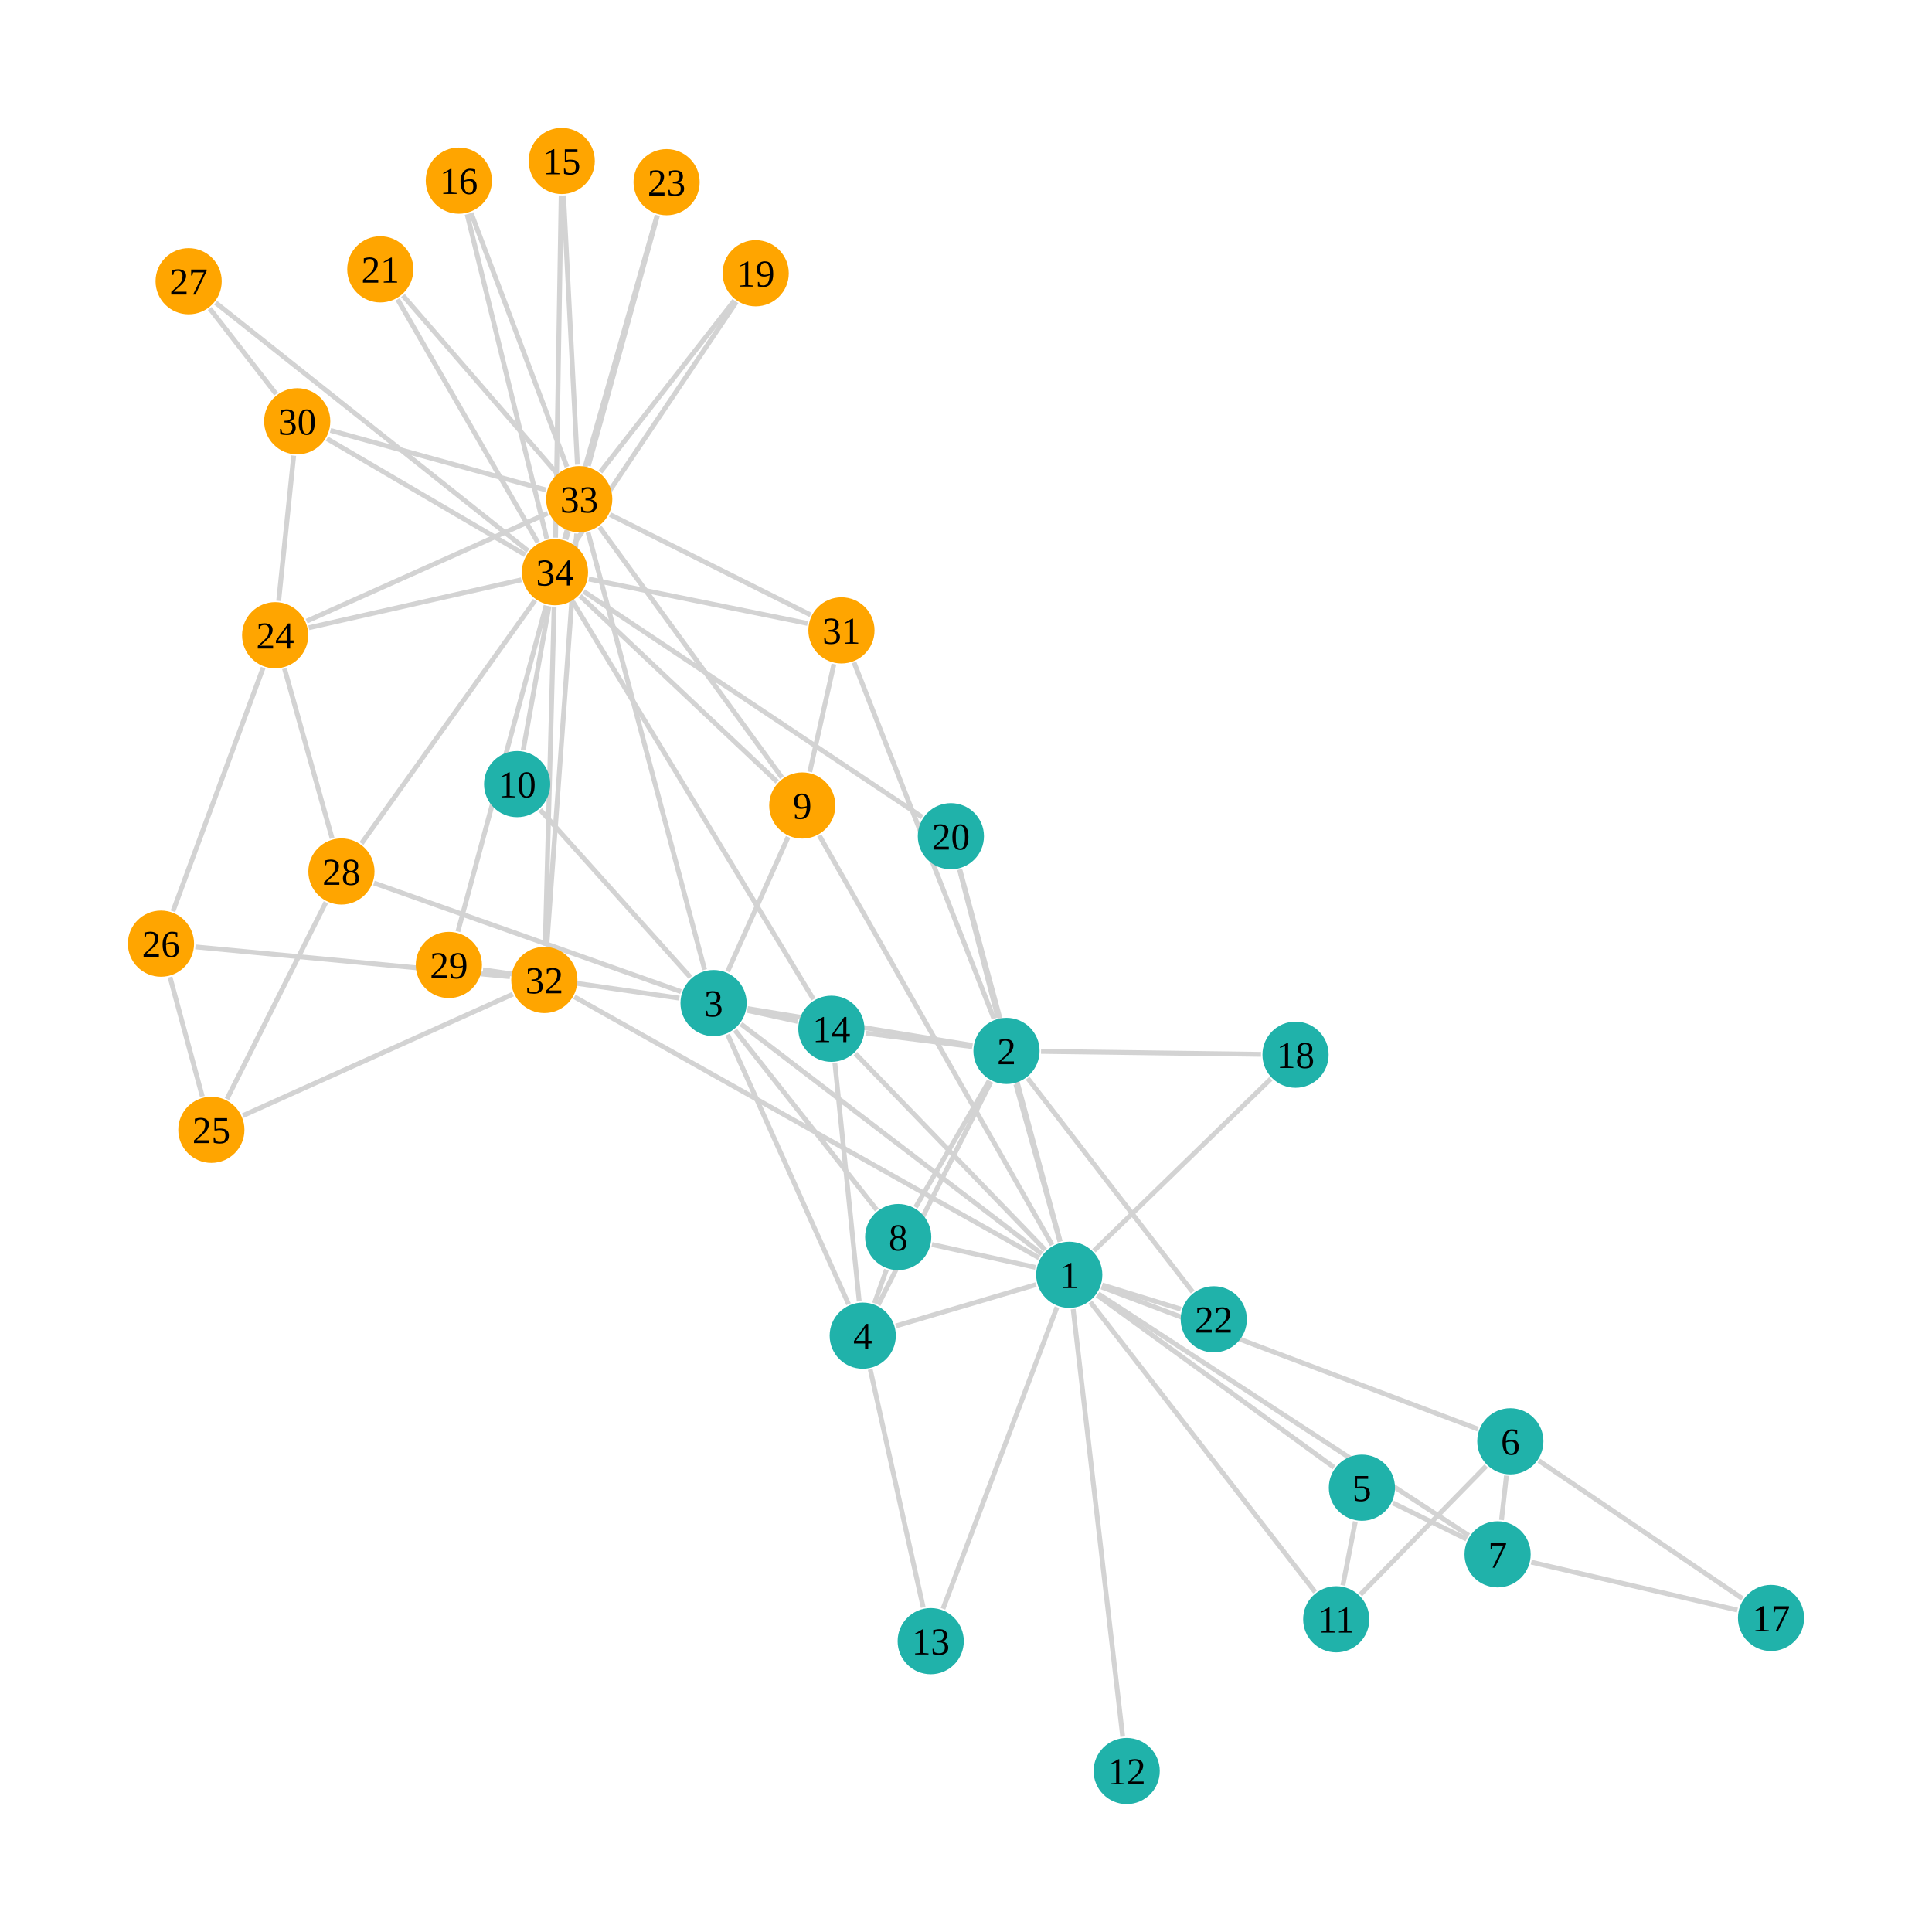
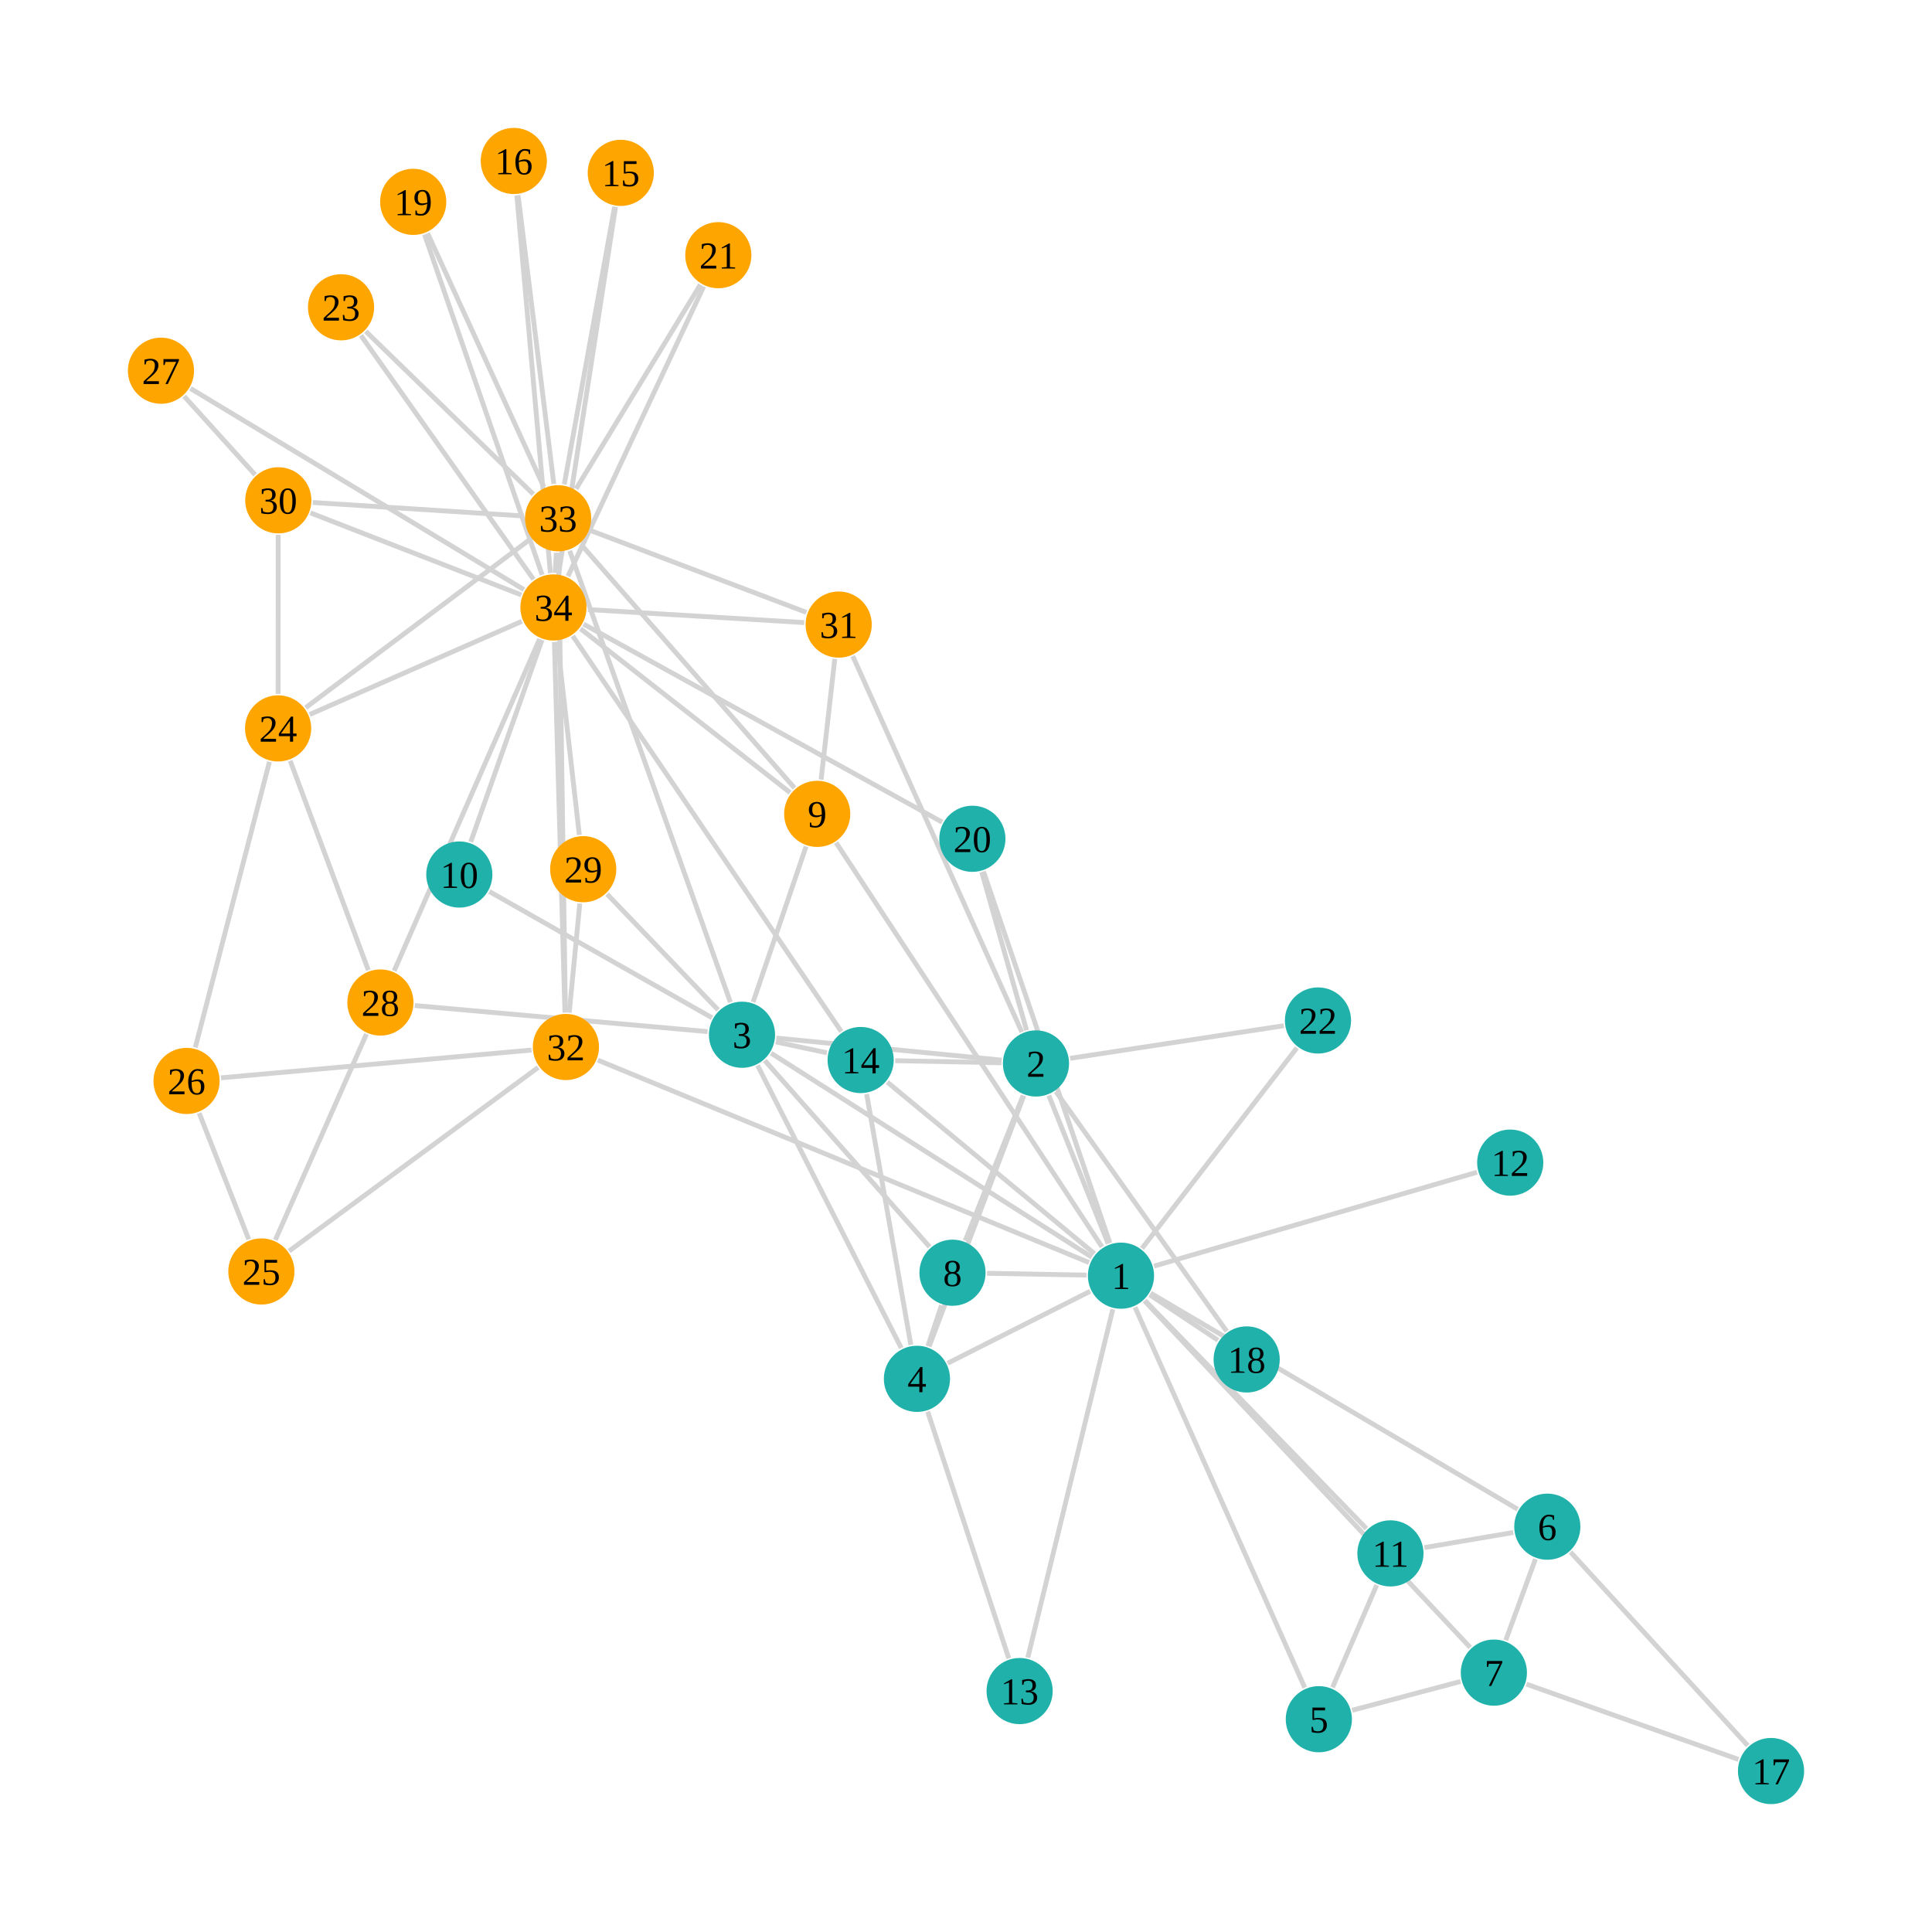
<svg xmlns="http://www.w3.org/2000/svg" xmlns:xlink="http://www.w3.org/1999/xlink" version="1.2" width="203.2mm" height="203.2mm" viewBox="0 0 203.2 203.2" stroke="none" fill="#000000" stroke-width="0.3" font-size="3.88">
-   <g stroke-width="0.51" fill="#000000" fill-opacity="0.000" stroke="#D3D3D3" id="img-2d2726e1-1">
-     <path fill="none" d="M111.48,130.59 L 106.84 114.03" />
-     <path fill="none" d="M109.57,131.88 L 77.93 107.7" />
-     <path fill="none" d="M108.97,135.11 L 94.22 139.46" />
-     <path fill="none" d="M115.39,136.22 L 140.31 154.33" />
-     <path fill="none" d="M115.85,135.36 L 155.45 150.31" />
-     <path fill="none" d="M115.5,136.07 L 154.47 161.49" />
-     <path fill="none" d="M108.91,133.3 L 98.02 130.89" />
-     <path fill="none" d="M110.66,130.93 L 86.17 87.87" />
-     <path fill="none" d="M114.68,136.95 L 138.32 167.44" />
-     <path fill="none" d="M112.87,137.69 L 118.08 182.66" />
-     <path fill="none" d="M111.17,137.48 L 99.18 169.21" />
-     <path fill="none" d="M109.93,131.47 L 89.97 110.81" />
-     <path fill="none" d="M115.06,131.55 L 133.66 113.47" />
-     <path fill="none" d="M111.51,130.58 L 100.95 91.46" />
-     <path fill="none" d="M115.93,135.15 L 124.19 137.69" />
-     <path fill="none" d="M109.29,132.3 L 60.41 104.84" />
-     <path fill="none" d="M102.28,109.95 L 78.63 106.08" />
-     <path fill="none" d="M104.23,113.77 L 92.37 137.24" />
-     <path fill="none" d="M104.04,113.67 L 96.3 126.97" />
-     <path fill="none" d="M102.26,110.08 L 91.05 108.66" />
-     <path fill="none" d="M109.49,110.58 L 132.63 110.89" />
-     <path fill="none" d="M104.95,107.02 L 100.92 91.46" />
-     <path fill="none" d="M108.08,113.4 L 125.44 135.89" />
-     <path fill="none" d="M104.54,107.15 L 89.82 69.67" />
-     <path fill="none" d="M76.53,108.81 L 89.25 137.17" />
-     <path fill="none" d="M77.3,108.35 L 92.22 127.26" />
-     <path fill="none" d="M76.53,102.18 L 82.89 88.03" />
-     <path fill="none" d="M72.62,102.79 L 56.81 85.17" />
-     <path fill="none" d="M78.59,106.27 L 83.9 107.43" />
-     <path fill="none" d="M71.62,104.29 L 39.33 92.87" />
-     <path fill="none" d="M71.45,104.98 L 50.81 102" />
-     <path fill="none" d="M74.11,101.99 L 61.85 56" />
-     <path fill="none" d="M91.97,137.07 L 93.24 133.53" />
-     <path fill="none" d="M91.53,144.03 L 97.1 169.06" />
-     <path fill="none" d="M90.37,136.87 L 87.81 111.81" />
-     <path fill="none" d="M146.5,158.07 L 154.25 161.88" />
-     <path fill="none" d="M142.55,160.03 L 141.24 166.74" />
-     <path fill="none" d="M158.44,155.2 L 157.92 159.87" />
-     <path fill="none" d="M156.31,154.19 L 143.08 167.71" />
-     <path fill="none" d="M161.85,153.63 L 183.26 168.13" />
-     <path fill="none" d="M161.05,164.3 L 182.73 169.34" />
-     <path fill="none" d="M85.17,81.18 L 87.71 69.84" />
-     <path fill="none" d="M82.24,81.78 L 63.05 55.43" />
-     <path fill="none" d="M81.74,82.23 L 61.01 62.67" />
-     <path fill="none" d="M55.03,78.89 L 57.74 63.76" />
-     <path fill="none" d="M85.56,105.1 L 60.25 63.29" />
-     <path fill="none" d="M59.27,20.56 L 60.73 48.87" />
-     <path fill="none" d="M59.02,20.56 L 58.43 56.55" />
-     <path fill="none" d="M49.55,22.4 L 59.63 49.1" />
-     <path fill="none" d="M49.13,22.53 L 57.51 56.66" />
-     <path fill="none" d="M77.24,31.6 L 63.15 49.64" />
-     <path fill="none" d="M77.45,31.75 L 60.4 57.17" />
-     <path fill="none" d="M96.99,85.94 L 61.39 62.2" />
-     <path fill="none" d="M42.38,31.08 L 58.54 49.75" />
-     <path fill="none" d="M41.82,31.48 L 56.56 57.04" />
-     <path fill="none" d="M69.15,22.66 L 61.88 49" />
-     <path fill="none" d="M69.11,22.65 L 59.37 56.69" />
-     <path fill="none" d="M27.68,70.22 L 18.19 95.85" />
-     <path fill="none" d="M29.92,70.31 L 34.93 88.17" />
-     <path fill="none" d="M29.31,63.2 L 30.89 47.92" />
-     <path fill="none" d="M32.25,65.33 L 57.6 53.98" />
-     <path fill="none" d="M32.48,66.02 L 54.83 60.98" />
-     <path fill="none" d="M21.28,115.33 L 17.88 102.76" />
-     <path fill="none" d="M23.87,115.59 L 34.28 94.9" />
-     <path fill="none" d="M25.54,117.34 L 53.94 104.56" />
-     <path fill="none" d="M20.55,99.59 L 53.63 102.72" />
-     <path fill="none" d="M22.06,32.45 L 29.04 41.44" />
-     <path fill="none" d="M22.68,31.84 L 55.53 57.93" />
-     <path fill="none" d="M38.02,88.71 L 56.27 63.14" />
-     <path fill="none" d="M50.8,102.05 L 53.66 102.5" />
-     <path fill="none" d="M48.16,97.98 L 57.43 63.69" />
-     <path fill="none" d="M34.76,45.27 L 57.42 51.53" />
-     <path fill="none" d="M34.39,46.14 L 55.24 58.35" />
-     <path fill="none" d="M85.25,64.67 L 64.16 54.12" />
-     <path fill="none" d="M84.94,65.57 L 61.93 60.9" />
-     <path fill="none" d="M57.51,99.45 L 60.65 56.12" />
-     <path fill="none" d="M57.34,99.44 L 58.28 63.81" />
-     <path fill="none" d="M59.78,55.94 L 59.51 56.74" />
+   <g stroke-width="0.51" fill="#000000" fill-opacity="0.000" stroke="#D3D3D3" id="img-8dd89c2f-1">
+     <path fill="none" d="M116.55,130.8 L 110.31 115.22" />
+     <path fill="none" d="M114.83,132.22 L 81.1 110.77" />
+     <path fill="none" d="M114.66,135.81 L 99.67 143.38" />
+     <path fill="none" d="M119.38,137.49 L 137.23 177.5" />
+     <path fill="none" d="M121.02,136.01 L 159.61 158.73" />
+     <path fill="none" d="M120.38,136.82 L 154.63 173.27" />
+     <path fill="none" d="M114.27,134.11 L 103.81 133.92" />
+     <path fill="none" d="M115.9,131.14 L 87.94 88.63" />
+     <path fill="none" d="M120.42,136.78 L 143.71 160.77" />
+     <path fill="none" d="M121.38,133.16 L 155.35 123.29" />
+     <path fill="none" d="M117.04,137.7 L 108.1 174.34" />
+     <path fill="none" d="M115.1,131.85 L 93.32 113.81" />
+     <path fill="none" d="M120.92,136.18 L 128.1 140.96" />
+     <path fill="none" d="M116.73,130.73 L 103.44 91.66" />
+     <path fill="none" d="M120.11,131.3 L 136.4 110.21" />
+     <path fill="none" d="M114.54,132.79 L 62.88 111.5" />
+     <path fill="none" d="M105.35,111.5 L 81.65 109.18" />
+     <path fill="none" d="M107.68,115.25 L 97.72 141.62" />
+     <path fill="none" d="M107.61,115.22 L 101.52 130.49" />
+     <path fill="none" d="M105.33,111.78 L 94.15 111.56" />
+     <path fill="none" d="M111.06,114.81 L 129.02 140.02" />
+     <path fill="none" d="M107.97,108.36 L 103.26 91.72" />
+     <path fill="none" d="M112.55,111.31 L 135.03 107.88" />
+     <path fill="none" d="M107.47,108.54 L 89.69 69" />
+     <path fill="none" d="M79.68,112.06 L 94.79 141.78" />
+     <path fill="none" d="M80.44,111.54 L 97.77 131.14" />
+     <path fill="none" d="M79.21,105.39 L 84.78 89.03" />
+     <path fill="none" d="M74.88,107.04 L 51.47 93.77" />
+     <path fill="none" d="M81.59,109.58 L 86.97 110.73" />
+     <path fill="none" d="M74.42,108.5 L 43.62 105.76" />
+     <path fill="none" d="M75.52,106.21 L 63.85 94.04" />
+     <path fill="none" d="M76.82,105.41 L 59.92 57.93" />
+     <path fill="none" d="M97.59,141.58 L 99.02 137.3" />
+     <path fill="none" d="M97.57,148.47 L 106.1 174.42" />
+     <path fill="none" d="M95.8,141.45 L 91.15 115.07" />
+     <path fill="none" d="M142.22,179.88 L 153.61 176.85" />
+     <path fill="none" d="M140.15,177.48 L 144.8 166.71" />
+     <path fill="none" d="M161.49,163.98 L 158.37 172.51" />
+     <path fill="none" d="M159.16,161.18 L 149.81 162.77" />
+     <path fill="none" d="M165.19,163.25 L 183.82 183.59" />
+     <path fill="none" d="M160.54,177.13 L 182.85 185.05" />
+     <path fill="none" d="M86.36,81.99 L 87.8 69.3" />
+     <path fill="none" d="M83.56,82.87 L 61.09 57.24" />
+     <path fill="none" d="M83.09,83.36 L 61.06 66.13" />
+     <path fill="none" d="M49.51,88.55 L 57 67.31" />
+     <path fill="none" d="M88.48,108.49 L 60.24 66.89" />
+     <path fill="none" d="M64.64,21.75 L 59.35 50.94" />
+     <path fill="none" d="M64.74,21.76 L 58.76 60.3" />
+     <path fill="none" d="M54.49,20.54 L 58.25 50.9" />
+     <path fill="none" d="M54.36,20.55 L 57.89 60.27" />
+     <path fill="none" d="M44.97,24.53 L 57.19 51.21" />
+     <path fill="none" d="M44.65,24.66 L 57.02 60.46" />
+     <path fill="none" d="M99.09,86.47 L 61.38 65.64" />
+     <path fill="none" d="M73.66,29.94 L 60.59 51.41" />
+     <path fill="none" d="M74.01,30.13 L 59.74 60.6" />
+     <path fill="none" d="M38.47,34.85 L 56.09 51.98" />
+     <path fill="none" d="M37.96,35.28 L 56.11 60.93" />
+     <path fill="none" d="M28.34,80.12 L 20.54 110.17" />
+     <path fill="none" d="M30.52,80.01 L 38.74 102.04" />
+     <path fill="none" d="M29.25,72.98 L 29.26 56.25" />
+     <path fill="none" d="M32.15,74.43 L 55.79 56.69" />
+     <path fill="none" d="M32.57,75.15 L 54.88 65.35" />
+     <path fill="none" d="M26.16,130.35 L 20.95 117.07" />
+     <path fill="none" d="M28.96,130.41 L 38.54 108.76" />
+     <path fill="none" d="M30.41,131.58 L 56.6 112.27" />
+     <path fill="none" d="M23.24,113.36 L 55.9 110.44" />
+     <path fill="none" d="M19.37,41.68 L 26.83 49.93" />
+     <path fill="none" d="M20.04,40.86 L 55.1 62.01" />
+     <path fill="none" d="M41.46,102.11 L 56.75 67.22" />
+     <path fill="none" d="M60.98,95.03 L 59.87 106.5" />
+     <path fill="none" d="M60.93,87.81 L 58.62 67.5" />
+     <path fill="none" d="M32.89,52.85 L 55.07 54.27" />
+     <path fill="none" d="M32.65,53.94 L 54.82 62.57" />
+     <path fill="none" d="M84.81,64.41 L 62.09 55.79" />
+     <path fill="none" d="M84.58,65.48 L 61.83 64.11" />
+     <path fill="none" d="M59.47,106.49 L 58.75 58.14" />
+     <path fill="none" d="M59.42,106.49 L 58.31 67.52" />
+     <path fill="none" d="M58.51,58.13 L 58.4 60.26" />
  </g>
-   <g stroke-width="0.51" stroke="#D3D3D3" id="img-2d2726e1-2">
+   <g stroke-width="0.51" stroke="#D3D3D3" id="img-8dd89c2f-2">
</g>
-   <g font-size="4" stroke="#000000" stroke-opacity="0.000" fill="#000000" id="img-2d2726e1-3">
+   <g font-size="4" stroke="#000000" stroke-opacity="0.000" fill="#000000" id="img-8dd89c2f-3">
</g>
-   <g stroke-width="0" stroke="#000000" stroke-opacity="0.000" id="img-2d2726e1-4">
-     <use xlink:href="#img-2d2726e1-5" x="112.46" y="134.08" fill="#20B2AA" />
-     <use xlink:href="#img-2d2726e1-5" x="105.86" y="110.53" fill="#20B2AA" />
-     <use xlink:href="#img-2d2726e1-5" x="75.05" y="105.5" fill="#20B2AA" />
-     <use xlink:href="#img-2d2726e1-5" x="90.74" y="140.48" fill="#20B2AA" />
-     <use xlink:href="#img-2d2726e1-5" x="143.24" y="156.47" fill="#20B2AA" />
-     <use xlink:href="#img-2d2726e1-5" x="158.85" y="151.59" fill="#20B2AA" />
-     <use xlink:href="#img-2d2726e1-5" x="157.51" y="163.48" fill="#20B2AA" />
-     <use xlink:href="#img-2d2726e1-5" x="94.47" y="130.11" fill="#20B2AA" />
-     <use xlink:href="#img-2d2726e1-5" x="84.38" y="84.72" fill="#FFA500" />
-     <use xlink:href="#img-2d2726e1-5" x="54.39" y="82.47" fill="#20B2AA" />
-     <use xlink:href="#img-2d2726e1-5" x="140.54" y="170.31" fill="#20B2AA" />
-     <use xlink:href="#img-2d2726e1-5" x="118.5" y="186.27" fill="#20B2AA" />
-     <use xlink:href="#img-2d2726e1-5" x="97.89" y="172.61" fill="#20B2AA" />
-     <use xlink:href="#img-2d2726e1-5" x="87.44" y="108.2" fill="#20B2AA" />
-     <use xlink:href="#img-2d2726e1-5" x="59.08" y="16.93" fill="#FFA500" />
-     <use xlink:href="#img-2d2726e1-5" x="48.26" y="19" fill="#FFA500" />
-     <use xlink:href="#img-2d2726e1-5" x="186.27" y="170.17" fill="#20B2AA" />
-     <use xlink:href="#img-2d2726e1-5" x="136.26" y="110.93" fill="#20B2AA" />
-     <use xlink:href="#img-2d2726e1-5" x="79.48" y="28.74" fill="#FFA500" />
-     <use xlink:href="#img-2d2726e1-5" x="100.01" y="87.95" fill="#20B2AA" />
-     <use xlink:href="#img-2d2726e1-5" x="40" y="28.33" fill="#FFA500" />
-     <use xlink:href="#img-2d2726e1-5" x="127.66" y="138.76" fill="#20B2AA" />
-     <use xlink:href="#img-2d2726e1-5" x="70.11" y="19.16" fill="#FFA500" />
-     <use xlink:href="#img-2d2726e1-5" x="28.94" y="66.81" fill="#FFA500" />
-     <use xlink:href="#img-2d2726e1-5" x="22.23" y="118.83" fill="#FFA500" />
-     <use xlink:href="#img-2d2726e1-5" x="16.93" y="99.25" fill="#FFA500" />
-     <use xlink:href="#img-2d2726e1-5" x="19.84" y="29.58" fill="#FFA500" />
-     <use xlink:href="#img-2d2726e1-5" x="35.91" y="91.66" fill="#FFA500" />
-     <use xlink:href="#img-2d2726e1-5" x="47.21" y="101.49" fill="#FFA500" />
-     <use xlink:href="#img-2d2726e1-5" x="31.26" y="44.31" fill="#FFA500" />
-     <use xlink:href="#img-2d2726e1-5" x="88.5" y="66.3" fill="#FFA500" />
-     <use xlink:href="#img-2d2726e1-5" x="57.25" y="103.07" fill="#FFA500" />
-     <use xlink:href="#img-2d2726e1-5" x="60.92" y="52.5" fill="#FFA500" />
-     <use xlink:href="#img-2d2726e1-5" x="58.37" y="60.18" fill="#FFA500" />
+   <g stroke-width="0" stroke="#000000" stroke-opacity="0.000" id="img-8dd89c2f-4">
+     <use xlink:href="#img-8dd89c2f-5" x="117.9" y="134.17" fill="#20B2AA" />
+     <use xlink:href="#img-8dd89c2f-5" x="108.96" y="111.85" fill="#20B2AA" />
+     <use xlink:href="#img-8dd89c2f-5" x="78.04" y="108.83" fill="#20B2AA" />
+     <use xlink:href="#img-8dd89c2f-5" x="96.44" y="145.02" fill="#20B2AA" />
+     <use xlink:href="#img-8dd89c2f-5" x="138.71" y="180.82" fill="#20B2AA" />
+     <use xlink:href="#img-8dd89c2f-5" x="162.74" y="160.57" fill="#20B2AA" />
+     <use xlink:href="#img-8dd89c2f-5" x="157.12" y="175.92" fill="#20B2AA" />
+     <use xlink:href="#img-8dd89c2f-5" x="100.18" y="133.86" fill="#20B2AA" />
+     <use xlink:href="#img-8dd89c2f-5" x="85.95" y="85.6" fill="#FFA500" />
+     <use xlink:href="#img-8dd89c2f-5" x="48.31" y="91.98" fill="#20B2AA" />
+     <use xlink:href="#img-8dd89c2f-5" x="146.24" y="163.38" fill="#20B2AA" />
+     <use xlink:href="#img-8dd89c2f-5" x="158.84" y="122.28" fill="#20B2AA" />
+     <use xlink:href="#img-8dd89c2f-5" x="107.24" y="177.86" fill="#20B2AA" />
+     <use xlink:href="#img-8dd89c2f-5" x="90.52" y="111.49" fill="#20B2AA" />
+     <use xlink:href="#img-8dd89c2f-5" x="65.29" y="18.18" fill="#FFA500" />
+     <use xlink:href="#img-8dd89c2f-5" x="54.04" y="16.93" fill="#FFA500" />
+     <use xlink:href="#img-8dd89c2f-5" x="186.27" y="186.27" fill="#20B2AA" />
+     <use xlink:href="#img-8dd89c2f-5" x="131.12" y="142.98" fill="#20B2AA" />
+     <use xlink:href="#img-8dd89c2f-5" x="43.46" y="21.23" fill="#FFA500" />
+     <use xlink:href="#img-8dd89c2f-5" x="102.27" y="88.22" fill="#20B2AA" />
+     <use xlink:href="#img-8dd89c2f-5" x="75.55" y="26.84" fill="#FFA500" />
+     <use xlink:href="#img-8dd89c2f-5" x="138.62" y="107.33" fill="#20B2AA" />
+     <use xlink:href="#img-8dd89c2f-5" x="35.87" y="32.32" fill="#FFA500" />
+     <use xlink:href="#img-8dd89c2f-5" x="29.25" y="76.61" fill="#FFA500" />
+     <use xlink:href="#img-8dd89c2f-5" x="27.49" y="133.73" fill="#FFA500" />
+     <use xlink:href="#img-8dd89c2f-5" x="19.62" y="113.69" fill="#FFA500" />
+     <use xlink:href="#img-8dd89c2f-5" x="16.93" y="38.99" fill="#FFA500" />
+     <use xlink:href="#img-8dd89c2f-5" x="40.01" y="105.44" fill="#FFA500" />
+     <use xlink:href="#img-8dd89c2f-5" x="61.34" y="91.42" fill="#FFA500" />
+     <use xlink:href="#img-8dd89c2f-5" x="29.27" y="52.62" fill="#FFA500" />
+     <use xlink:href="#img-8dd89c2f-5" x="88.21" y="65.69" fill="#FFA500" />
+     <use xlink:href="#img-8dd89c2f-5" x="59.52" y="110.12" fill="#FFA500" />
+     <use xlink:href="#img-8dd89c2f-5" x="58.7" y="54.51" fill="#FFA500" />
+     <use xlink:href="#img-8dd89c2f-5" x="58.21" y="63.89" fill="#FFA500" />
  </g>
-   <g font-size="4" stroke="#000000" stroke-opacity="0.000" fill="#000000" id="img-2d2726e1-6">
-     <text x="112.46" y="134.08" text-anchor="middle" dy="0.35em">1</text>
-     <text x="105.86" y="110.53" text-anchor="middle" dy="0.35em">2</text>
-     <text x="75.05" y="105.5" text-anchor="middle" dy="0.35em">3</text>
-     <text x="90.74" y="140.48" text-anchor="middle" dy="0.35em">4</text>
-     <text x="143.24" y="156.47" text-anchor="middle" dy="0.35em">5</text>
-     <text x="158.85" y="151.59" text-anchor="middle" dy="0.35em">6</text>
-     <text x="157.51" y="163.48" text-anchor="middle" dy="0.35em">7</text>
-     <text x="94.47" y="130.11" text-anchor="middle" dy="0.35em">8</text>
-     <text x="84.38" y="84.72" text-anchor="middle" dy="0.35em">9</text>
-     <text x="54.39" y="82.47" text-anchor="middle" dy="0.35em">10</text>
-     <text x="140.54" y="170.31" text-anchor="middle" dy="0.35em">11</text>
-     <text x="118.5" y="186.27" text-anchor="middle" dy="0.35em">12</text>
-     <text x="97.89" y="172.61" text-anchor="middle" dy="0.35em">13</text>
-     <text x="87.44" y="108.2" text-anchor="middle" dy="0.35em">14</text>
-     <text x="59.08" y="16.93" text-anchor="middle" dy="0.35em">15</text>
-     <text x="48.26" y="19" text-anchor="middle" dy="0.35em">16</text>
-     <text x="186.27" y="170.17" text-anchor="middle" dy="0.35em">17</text>
-     <text x="136.26" y="110.93" text-anchor="middle" dy="0.35em">18</text>
-     <text x="79.48" y="28.74" text-anchor="middle" dy="0.35em">19</text>
-     <text x="100.01" y="87.95" text-anchor="middle" dy="0.35em">20</text>
-     <text x="40" y="28.33" text-anchor="middle" dy="0.35em">21</text>
-     <text x="127.66" y="138.76" text-anchor="middle" dy="0.35em">22</text>
-     <text x="70.11" y="19.16" text-anchor="middle" dy="0.35em">23</text>
-     <text x="28.94" y="66.81" text-anchor="middle" dy="0.35em">24</text>
-     <text x="22.23" y="118.83" text-anchor="middle" dy="0.35em">25</text>
-     <text x="16.93" y="99.25" text-anchor="middle" dy="0.35em">26</text>
-     <text x="19.84" y="29.58" text-anchor="middle" dy="0.35em">27</text>
-     <text x="35.91" y="91.66" text-anchor="middle" dy="0.35em">28</text>
-     <text x="47.21" y="101.49" text-anchor="middle" dy="0.35em">29</text>
-     <text x="31.26" y="44.31" text-anchor="middle" dy="0.35em">30</text>
-     <text x="88.5" y="66.3" text-anchor="middle" dy="0.35em">31</text>
-     <text x="57.25" y="103.07" text-anchor="middle" dy="0.35em">32</text>
-     <text x="60.92" y="52.5" text-anchor="middle" dy="0.35em">33</text>
-     <text x="58.37" y="60.18" text-anchor="middle" dy="0.35em">34</text>
+   <g font-size="4" stroke="#000000" stroke-opacity="0.000" fill="#000000" id="img-8dd89c2f-6">
+     <text x="117.9" y="134.17" text-anchor="middle" dy="0.35em">1</text>
+     <text x="108.96" y="111.85" text-anchor="middle" dy="0.35em">2</text>
+     <text x="78.04" y="108.83" text-anchor="middle" dy="0.35em">3</text>
+     <text x="96.44" y="145.02" text-anchor="middle" dy="0.35em">4</text>
+     <text x="138.71" y="180.82" text-anchor="middle" dy="0.35em">5</text>
+     <text x="162.74" y="160.57" text-anchor="middle" dy="0.35em">6</text>
+     <text x="157.12" y="175.92" text-anchor="middle" dy="0.35em">7</text>
+     <text x="100.18" y="133.86" text-anchor="middle" dy="0.35em">8</text>
+     <text x="85.95" y="85.6" text-anchor="middle" dy="0.35em">9</text>
+     <text x="48.31" y="91.98" text-anchor="middle" dy="0.35em">10</text>
+     <text x="146.24" y="163.38" text-anchor="middle" dy="0.35em">11</text>
+     <text x="158.84" y="122.28" text-anchor="middle" dy="0.35em">12</text>
+     <text x="107.24" y="177.86" text-anchor="middle" dy="0.35em">13</text>
+     <text x="90.52" y="111.49" text-anchor="middle" dy="0.35em">14</text>
+     <text x="65.29" y="18.18" text-anchor="middle" dy="0.35em">15</text>
+     <text x="54.04" y="16.93" text-anchor="middle" dy="0.35em">16</text>
+     <text x="186.27" y="186.27" text-anchor="middle" dy="0.35em">17</text>
+     <text x="131.12" y="142.98" text-anchor="middle" dy="0.35em">18</text>
+     <text x="43.46" y="21.23" text-anchor="middle" dy="0.35em">19</text>
+     <text x="102.27" y="88.22" text-anchor="middle" dy="0.35em">20</text>
+     <text x="75.55" y="26.84" text-anchor="middle" dy="0.35em">21</text>
+     <text x="138.62" y="107.33" text-anchor="middle" dy="0.35em">22</text>
+     <text x="35.87" y="32.32" text-anchor="middle" dy="0.35em">23</text>
+     <text x="29.25" y="76.61" text-anchor="middle" dy="0.35em">24</text>
+     <text x="27.49" y="133.73" text-anchor="middle" dy="0.35em">25</text>
+     <text x="19.62" y="113.69" text-anchor="middle" dy="0.35em">26</text>
+     <text x="16.93" y="38.99" text-anchor="middle" dy="0.35em">27</text>
+     <text x="40.01" y="105.44" text-anchor="middle" dy="0.35em">28</text>
+     <text x="61.34" y="91.42" text-anchor="middle" dy="0.35em">29</text>
+     <text x="29.27" y="52.62" text-anchor="middle" dy="0.35em">30</text>
+     <text x="88.21" y="65.69" text-anchor="middle" dy="0.35em">31</text>
+     <text x="59.52" y="110.12" text-anchor="middle" dy="0.35em">32</text>
+     <text x="58.7" y="54.51" text-anchor="middle" dy="0.35em">33</text>
+     <text x="58.21" y="63.89" text-anchor="middle" dy="0.35em">34</text>
  </g>
  <defs>
-     <g id="img-2d2726e1-5">
+     <g id="img-8dd89c2f-5">
      <circle cx="0" cy="0" r="3.48" />
    </g>
  </defs>
</svg>
